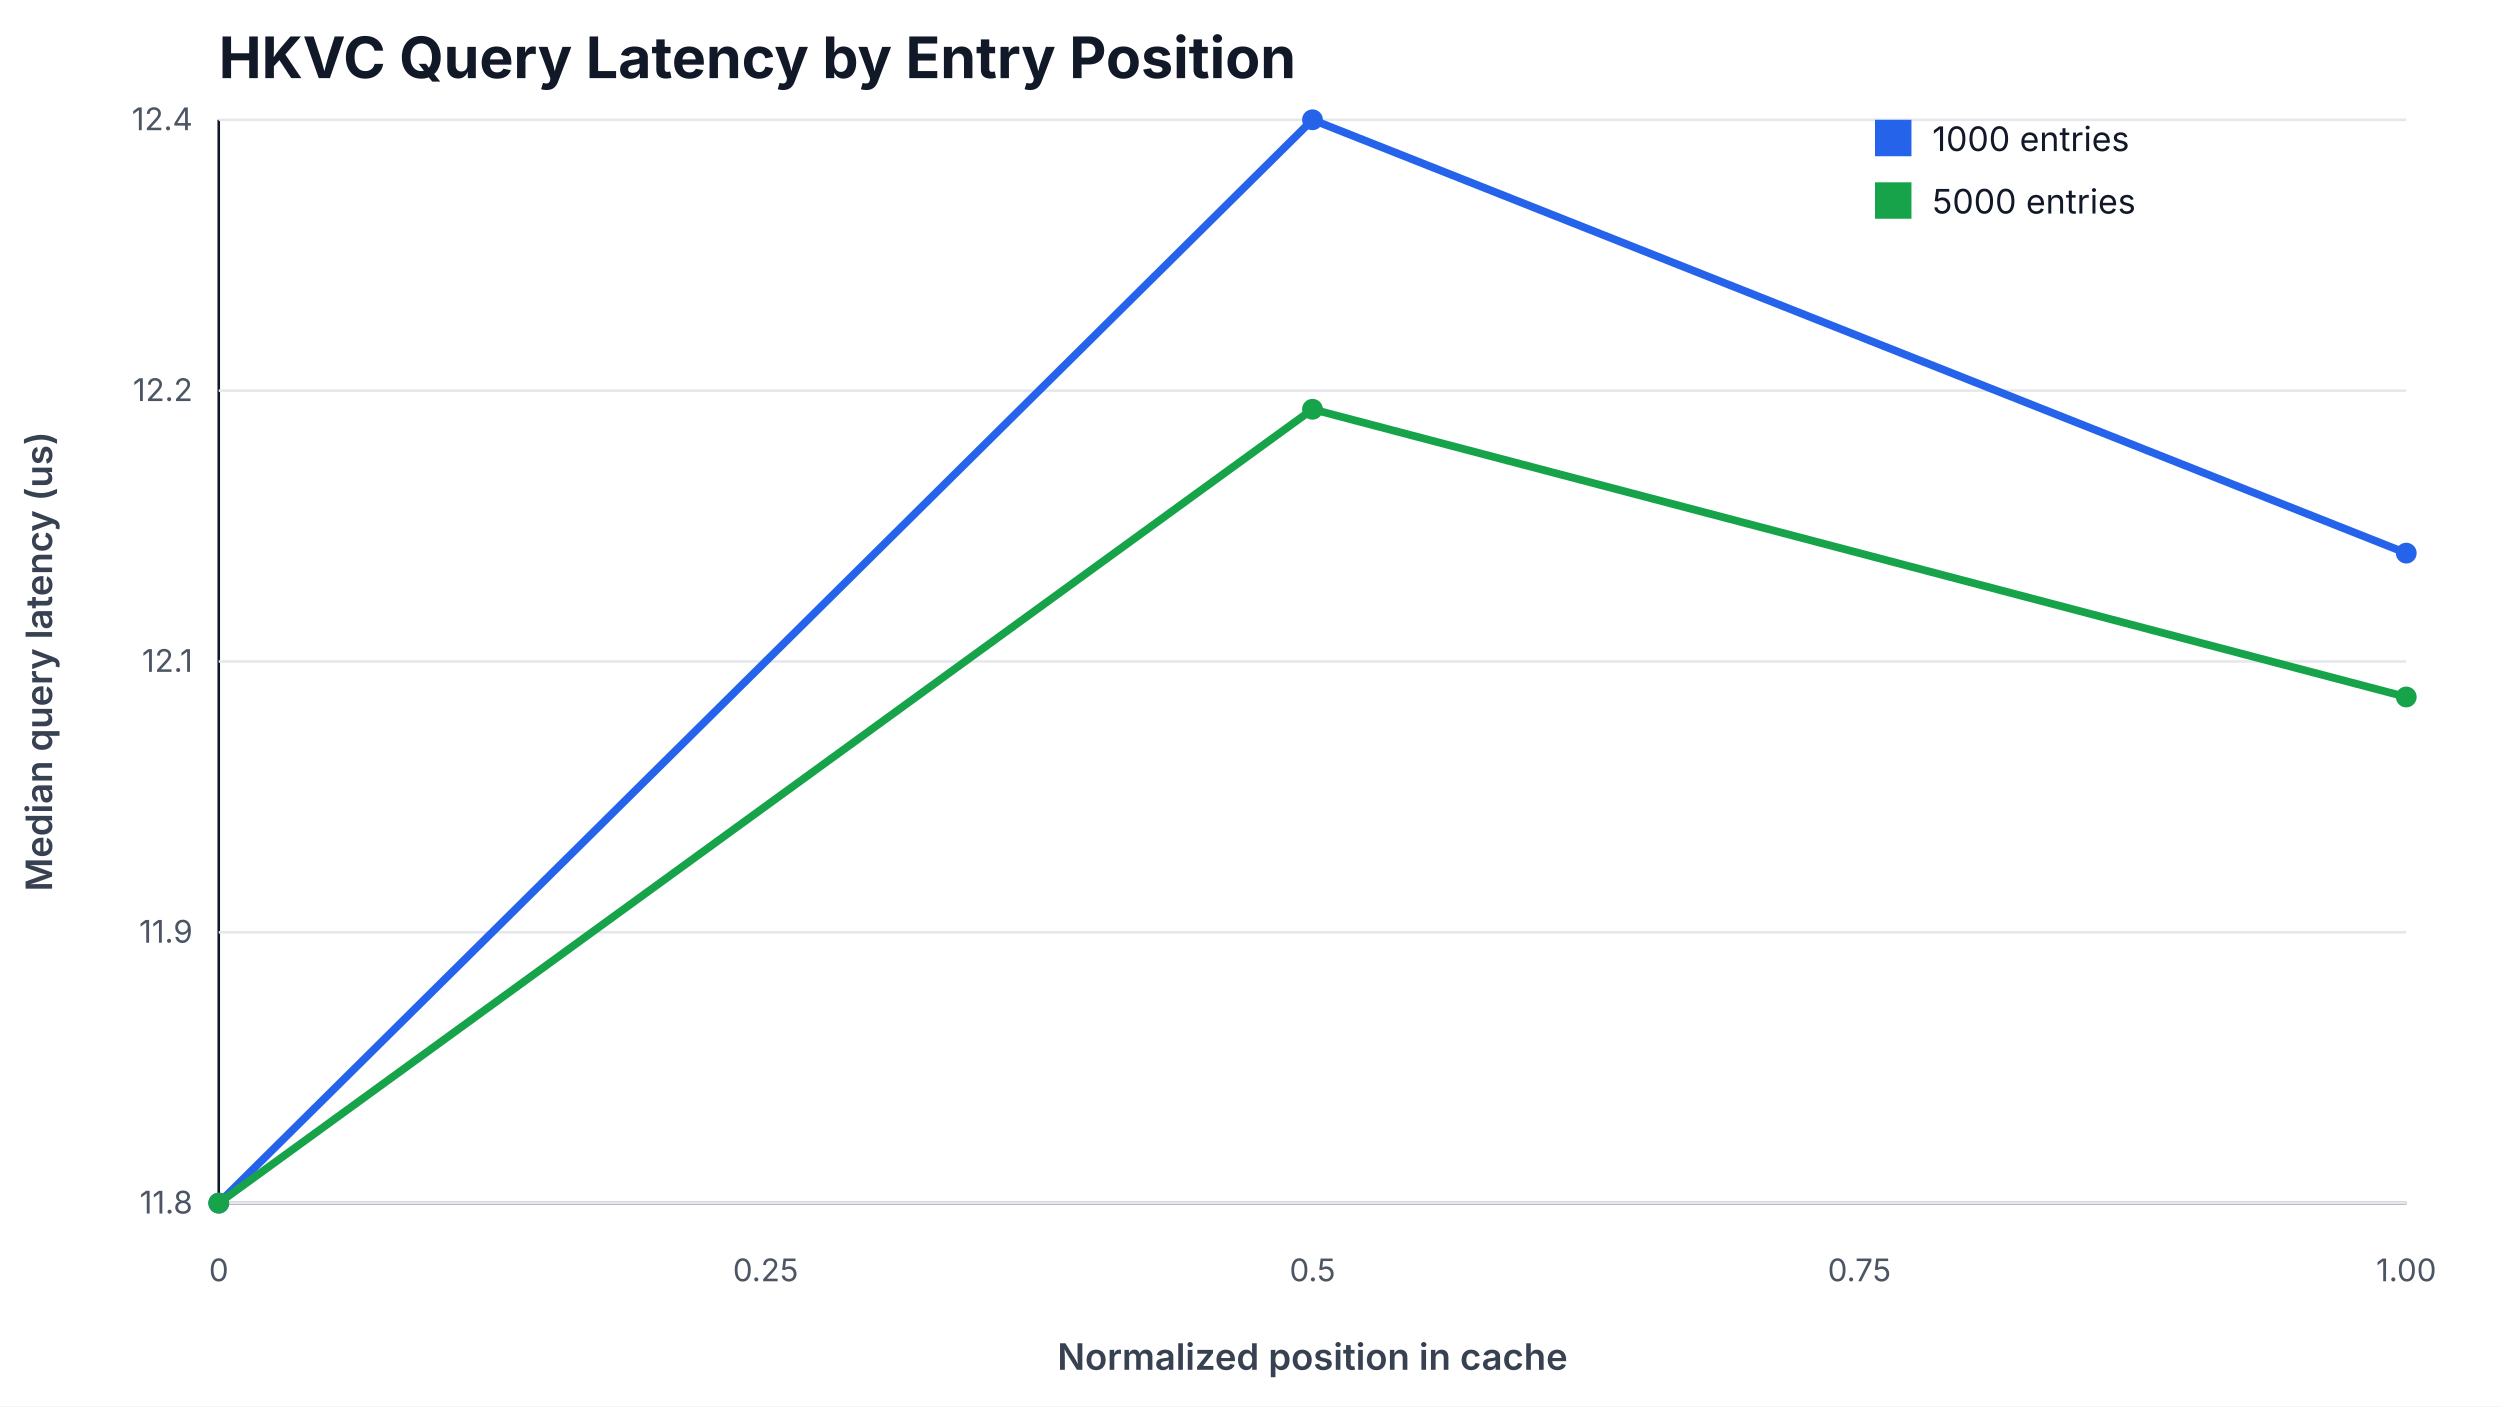
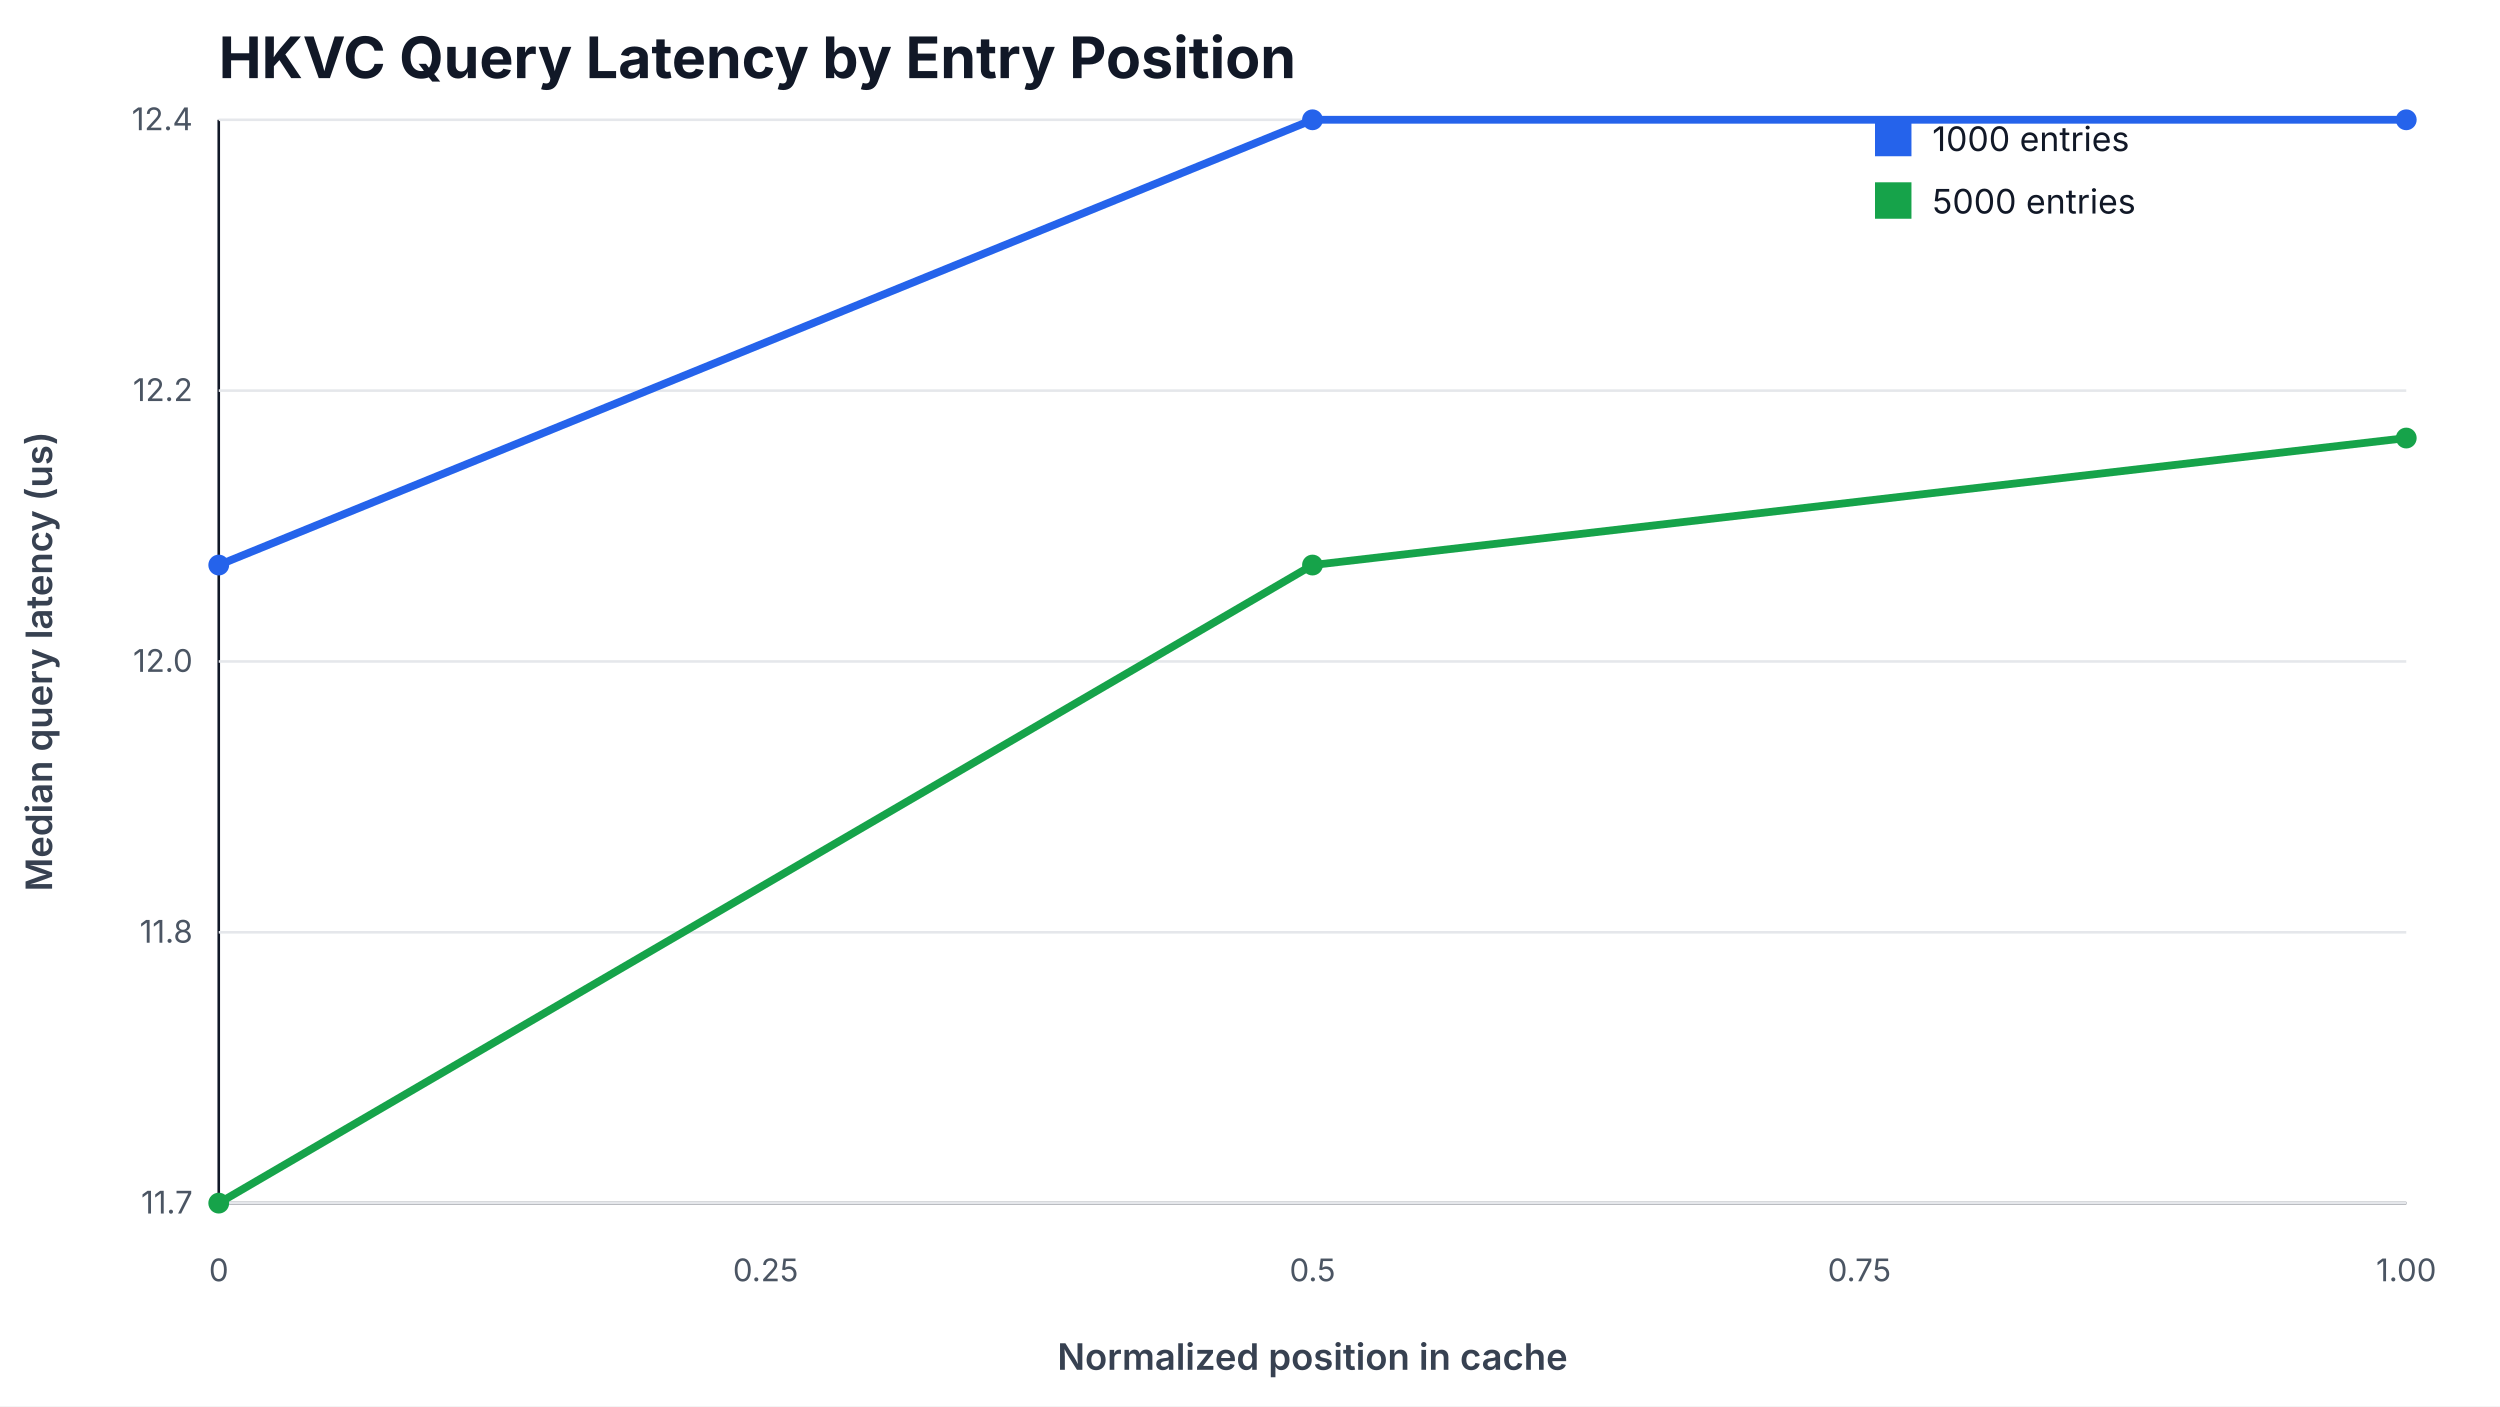
<svg xmlns="http://www.w3.org/2000/svg" width="960" height="540" viewBox="0 0 960 540">
  <style>
.title { font: 700 22px system-ui, -apple-system, Segoe UI, sans-serif; fill: #111827; }
.axis { font: 600 14px system-ui, -apple-system, Segoe UI, sans-serif; fill: #374151; }
.tick { font: 12px system-ui, -apple-system, Segoe UI, sans-serif; fill: #4b5563; }
.legend { font: 13px system-ui, -apple-system, Segoe UI, sans-serif; fill: #111827; }
.label { font: 700 12px system-ui, -apple-system, Segoe UI, sans-serif; fill: #111827; }
</style>
  <rect x="0" y="0" width="960" height="540" fill="#ffffff" />
  <text x="84" y="30" class="title">HKVC Query Latency by Entry Position</text>
  <line x1="84" y1="462" x2="924" y2="462" stroke="#111827" />
  <line x1="84" y1="46" x2="84" y2="462" stroke="#111827" />
  <line x1="84" y1="462.00" x2="924" y2="462.00" stroke="#e5e7eb" />
-   <text x="74" y="466.00" class="tick" text-anchor="end">11.8</text>
+   <text x="74" y="466.00" class="tick" text-anchor="end">11.7</text>
  <line x1="84" y1="358.00" x2="924" y2="358.00" stroke="#e5e7eb" />
-   <text x="74" y="362.00" class="tick" text-anchor="end">11.9</text>
+   <text x="74" y="362.00" class="tick" text-anchor="end">11.8</text>
  <line x1="84" y1="254.00" x2="924" y2="254.00" stroke="#e5e7eb" />
-   <text x="74" y="258.00" class="tick" text-anchor="end">12.1</text>
+   <text x="74" y="258.00" class="tick" text-anchor="end">12.0</text>
  <line x1="84" y1="150.00" x2="924" y2="150.00" stroke="#e5e7eb" />
  <text x="74" y="154.00" class="tick" text-anchor="end">12.2</text>
  <line x1="84" y1="46.00" x2="924" y2="46.00" stroke="#e5e7eb" />
  <text x="74" y="50.00" class="tick" text-anchor="end">12.4</text>
  <text x="84.00" y="492" class="tick" text-anchor="middle">0</text>
  <text x="294.00" y="492" class="tick" text-anchor="middle">0.25</text>
  <text x="504.00" y="492" class="tick" text-anchor="middle">0.5</text>
  <text x="714.00" y="492" class="tick" text-anchor="middle">0.75</text>
  <text x="924.00" y="492" class="tick" text-anchor="middle">1.00</text>
  <text x="504.0" y="526" class="axis" text-anchor="middle">Normalized position in cache</text>
  <text x="20" y="254.0" class="axis" text-anchor="middle" transform="rotate(-90 20 254.0)">Median query latency (us)</text>
-   <path d="M84.00,462.00 L504.00,46.00 L924.00,212.40" fill="none" stroke="#2563eb" stroke-width="3" />
-   <circle cx="84.00" cy="462.00" r="4" fill="#2563eb" />
+   <path d="M84.00,216.98 L504.00,46.00 L924.00,46.00" fill="none" stroke="#2563eb" stroke-width="3" />
+   <circle cx="84.00" cy="216.98" r="4" fill="#2563eb" />
  <circle cx="504.00" cy="46.00" r="4" fill="#2563eb" />
-   <circle cx="924.00" cy="212.40" r="4" fill="#2563eb" />
+   <circle cx="924.00" cy="46.00" r="4" fill="#2563eb" />
  <rect x="720" y="46" width="14" height="14" fill="#2563eb" />
  <text x="742" y="58" class="legend">1000 entries</text>
-   <path d="M84.00,462.00 L504.00,157.16 L924.00,267.64" fill="none" stroke="#16a34a" stroke-width="3" />
+   <path d="M84.00,462.00 L504.00,216.98 L924.00,168.21" fill="none" stroke="#16a34a" stroke-width="3" />
  <circle cx="84.00" cy="462.00" r="4" fill="#16a34a" />
-   <circle cx="504.00" cy="157.16" r="4" fill="#16a34a" />
-   <circle cx="924.00" cy="267.64" r="4" fill="#16a34a" />
+   <circle cx="504.00" cy="216.98" r="4" fill="#16a34a" />
+   <circle cx="924.00" cy="168.21" r="4" fill="#16a34a" />
  <rect x="720" y="70" width="14" height="14" fill="#16a34a" />
  <text x="742" y="82" class="legend">5000 entries</text>
</svg>
